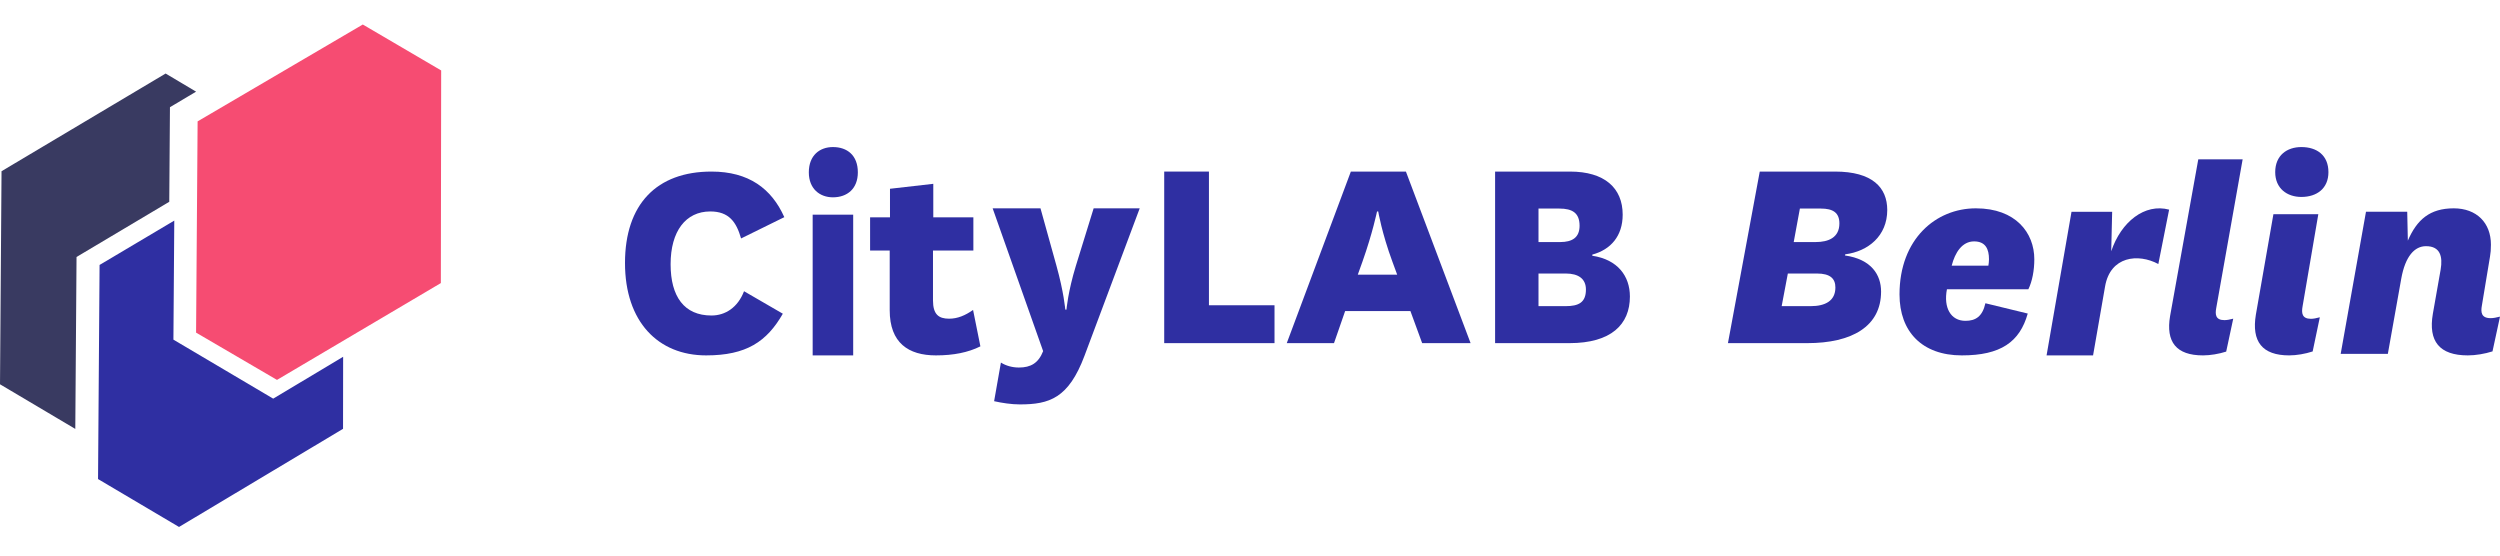
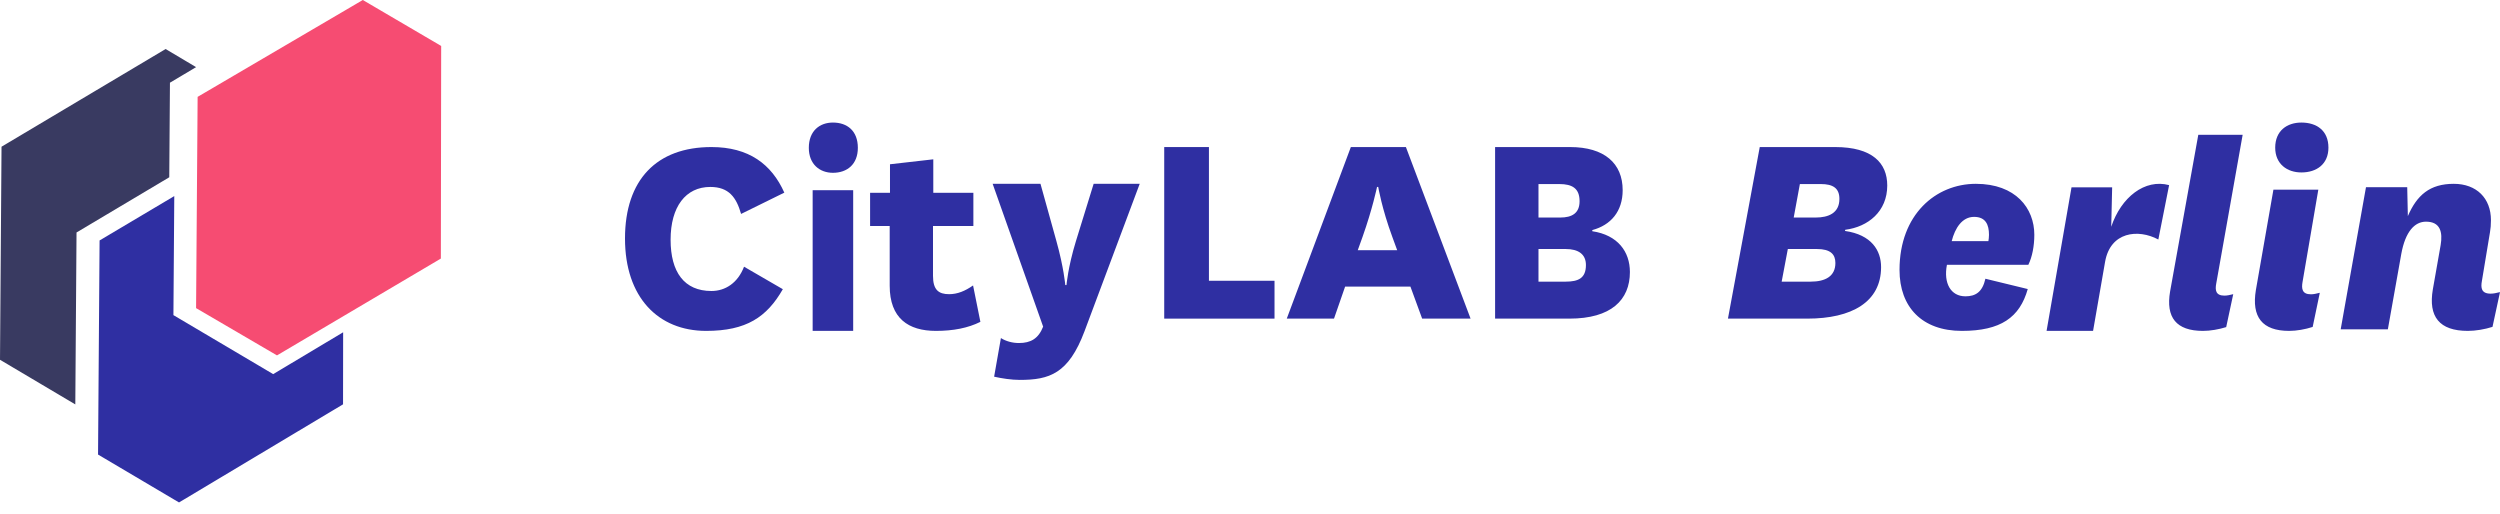
- <svg xmlns="http://www.w3.org/2000/svg" width="180px" height="40px" viewBox="0 0 153 31" version="1.1">
-   <g id="Page-1" stroke="none" stroke-width="1" fill="none" fill-rule="evenodd">
-     <g id="citylab-logo" fill-rule="nonzero">
-       <path d="M47.909,17.699 C46.931,19.406 45.68,20.25 43.215,20.25 C40.28,20.25 38.25,18.194 38.25,14.597 C38.25,11 40.189,9 43.542,9 C45.825,9 47.221,10.046 48,11.79 L45.354,13.093 C45.064,12.083 44.611,11.441 43.469,11.441 C41.965,11.441 41.041,12.652 41.041,14.671 C41.041,16.653 41.874,17.809 43.542,17.809 C44.393,17.809 45.155,17.314 45.535,16.323 L47.909,17.699 Z" id="Fill-1" fill="#2F2FA2" />
-       <path d="M49.735,20.25 L52.215,20.25 L52.215,11.638 L49.735,11.638 L49.735,20.25 Z M50.975,7.5 C51.846,7.5 52.5,8.003 52.5,9.048 C52.5,10.054 51.846,10.576 50.975,10.576 C50.171,10.576 49.5,10.054 49.5,9.048 C49.5,8.003 50.171,7.5 50.975,7.5 L50.975,7.5 Z" id="Fill-3" fill="#2F2FA2" />
-       <path d="M60,19.697 C59.248,20.072 58.353,20.25 57.279,20.25 C55.595,20.25 54.45,19.483 54.45,17.487 L54.45,13.833 L53.25,13.833 L53.25,11.8 L54.467,11.8 L54.467,10.053 L57.117,9.75 L57.117,11.8 L59.57,11.8 L59.57,13.833 L57.099,13.833 L57.099,16.881 C57.099,17.737 57.44,18.004 58.084,18.004 C58.603,18.004 59.069,17.808 59.552,17.469 L60,19.697 Z" id="Fill-5" fill="#2F2FA2" />
-       <path d="M64.654,14.76 C65.105,16.372 65.196,17.447 65.196,17.447 L65.268,17.447 C65.268,17.447 65.358,16.354 65.846,14.76 L66.931,11.25 L69.75,11.25 L66.37,20.277 C65.395,22.874 64.22,23.25 62.412,23.25 C61.906,23.25 61.31,23.16 60.84,23.053 L61.256,20.689 C61.563,20.886 61.961,20.993 62.358,20.993 C63.081,20.993 63.551,20.724 63.84,19.99 L60.75,11.25 L63.678,11.25 L64.654,14.76 Z" id="Fill-6" fill="#2F2FA2" />
-       <polygon id="Fill-7" fill="#2F2FA2" points="73.987 9 73.987 17.182 78 17.182 78 19.5 71.25 19.5 71.25 9" />
-       <path d="M83.096,15.311 L85.508,15.311 L85.213,14.509 C84.568,12.762 84.347,11.442 84.347,11.442 L84.274,11.442 C84.274,11.442 83.998,12.779 83.39,14.491 L83.096,15.311 Z M86.318,17.539 L82.322,17.539 L81.641,19.5 L78.75,19.5 L82.672,9 L86.042,9 L90,19.5 L87.036,19.5 L86.318,17.539 Z" id="Fill-8" fill="#2F2FA2" />
-       <path d="M94.156,17.236 L95.82,17.236 C96.599,17.236 97.059,17.022 97.059,16.22 C97.059,15.56 96.599,15.239 95.82,15.239 L94.156,15.239 L94.156,17.236 Z M95.484,13.314 C96.209,13.314 96.67,13.047 96.67,12.316 C96.67,11.531 96.227,11.264 95.43,11.264 L94.156,11.264 L94.156,13.314 L95.484,13.314 Z M97.449,14.152 C99.006,14.384 99.75,15.4 99.75,16.648 C99.75,18.359 98.6,19.5 96.05,19.5 L91.5,19.5 L91.5,9 L96.085,9 C98.192,9 99.308,9.999 99.308,11.638 C99.308,12.94 98.582,13.777 97.449,14.081 L97.449,14.152 Z" id="Fill-9" fill="#2F2FA2" />
-       <path d="M111.116,13.314 C111.891,13.314 112.571,13.047 112.571,12.173 C112.571,11.513 112.174,11.264 111.438,11.264 L110.153,11.264 L109.775,13.314 L111.116,13.314 Z M109.038,17.236 L110.814,17.236 C111.702,17.236 112.326,16.915 112.326,16.095 C112.326,15.56 112.023,15.239 111.192,15.239 L109.416,15.239 L109.038,17.236 Z M112.911,14.134 C114.536,14.366 115.122,15.329 115.122,16.344 C115.122,18.484 113.327,19.5 110.606,19.5 L105.75,19.5 L107.697,9 L112.307,9 C114.593,9 115.5,9.981 115.5,11.353 C115.5,12.939 114.329,13.885 112.931,14.063 L112.911,14.134 Z" id="Fill-10" fill="#2F2FA2" />
-       <path d="M121.689,14.757 C121.707,14.646 121.726,14.516 121.726,14.367 C121.726,13.755 121.525,13.273 120.813,13.273 C120.083,13.273 119.645,13.959 119.444,14.757 L121.689,14.757 Z M121.507,17.059 L124.098,17.689 C123.606,19.434 122.438,20.25 120.065,20.25 C117.637,20.25 116.25,18.802 116.25,16.52 C116.25,13.124 118.477,11.25 120.923,11.25 C123.368,11.25 124.5,12.753 124.5,14.367 C124.5,15.054 124.372,15.722 124.135,16.205 L119.152,16.205 C118.933,17.337 119.389,18.135 120.284,18.135 C120.904,18.135 121.324,17.875 121.507,17.059 L121.507,17.059 Z" id="Fill-11" fill="#2F2FA2" />
-       <path d="M132.09,14.658 C130.847,13.992 129.151,14.183 128.831,16.027 L128.096,20.25 L125.25,20.25 L126.776,11.463 L129.264,11.463 L129.207,13.878 C129.81,12.071 131.261,10.93 132.75,11.33 L132.09,14.658 Z" id="Fill-12" fill="#2F2FA2" />
-       <path d="M135.632,17.361 C135.56,17.754 135.596,18.092 136.135,18.092 C136.297,18.092 136.459,18.057 136.674,18.003 L136.243,20.018 C135.794,20.161 135.272,20.25 134.823,20.25 C133.187,20.25 132.54,19.43 132.809,17.843 L134.535,8.25 L137.25,8.25 L135.632,17.361 Z" id="Fill-13" fill="#2F2FA2" />
-       <path d="M140.844,7.5 C141.79,7.5 142.5,8 142.5,9.036 C142.5,10.035 141.79,10.553 140.844,10.553 C139.97,10.553 139.243,10.035 139.243,9.036 C139.243,8 139.97,7.5 140.844,7.5 L140.844,7.5 Z M140.917,17.252 C140.844,17.659 140.88,18.011 141.427,18.011 C141.59,18.011 141.754,17.974 141.973,17.918 L141.535,20.009 C141.081,20.157 140.553,20.25 140.098,20.25 C138.442,20.25 137.787,19.399 138.06,17.752 L139.133,11.608 L141.881,11.608 L140.917,17.252 Z" id="Fill-14" fill="#2F2FA2" />
-       <path d="M151.891,17.2 C151.815,17.614 151.853,17.971 152.427,17.971 C152.598,17.971 152.771,17.934 153,17.878 L152.541,20.005 C152.063,20.156 151.509,20.25 151.031,20.25 C149.291,20.25 148.603,19.384 148.89,17.708 L149.368,14.997 C149.502,14.206 149.349,13.566 148.469,13.566 C147.781,13.566 147.207,14.169 146.959,15.543 L146.136,20.156 L143.25,20.156 L144.799,11.457 L147.322,11.457 L147.36,13.227 C147.915,11.947 148.698,11.25 150.17,11.25 C151.566,11.25 152.445,12.135 152.445,13.472 C152.445,13.773 152.427,13.98 152.388,14.206 L151.891,17.2 Z" id="Fill-15" fill="#2F2FA2" />
-       <polygon id="Fill-16" fill="#F64C72" points="16.952 21.75 12 18.857 12.094 5.928 22.203 0 27 2.812 26.98 15.824" />
-       <polygon id="Fill-17" fill="#393A61" points="12 4.109 10.401 5.061 10.359 10.849 4.684 14.227 4.608 24.75 0 22.018 0.094 8.978 10.136 3" />
-       <polygon id="Fill-18" fill="#2F2FA2" points="10.666 12 10.613 19.286 16.719 22.897 21 20.335 20.994 24.744 10.956 30.75 6 27.818 6.094 14.715" />
-     </g>
+ <svg xmlns="http://www.w3.org/2000/svg" width="180" height="37" viewBox="0 0 180 37">
+   <g fill="none">
+     <path fill="#2F2FA2" d="M56.364 20.822C55.213 22.83 53.741 23.824 50.842 23.824 47.388 23.824 45 21.405 45 17.173 45 12.942 47.281 10.588 51.225 10.588 53.912 10.588 55.554 11.819 56.471 13.87L53.358 15.403C53.017 14.216 52.483 13.46 51.14 13.46 49.371 13.46 48.283 14.885 48.283 17.26 48.283 19.592 49.264 20.952 51.225 20.952 52.228 20.952 53.123 20.369 53.571 19.203L56.364 20.822zM58.511 23.824L61.429 23.824 61.429 13.692 58.511 13.692 58.511 23.824zM59.971 8.824C60.996 8.824 61.765 9.416 61.765 10.644 61.765 11.828 60.996 12.442 59.971 12.442 59.024 12.442 58.235 11.828 58.235 10.644 58.235 9.416 59.024 8.824 59.971 8.824L59.971 8.824zM70.588 23.173C69.703 23.614 68.65 23.824 67.386 23.824 65.406 23.824 64.058 22.922 64.058 20.573L64.058 16.274 62.647 16.274 62.647 13.882 64.079 13.882 64.079 11.827 67.197 11.471 67.197 13.882 70.083 13.882 70.083 16.274 67.176 16.274 67.176 19.86C67.176 20.867 67.576 21.181 68.334 21.181 68.945 21.181 69.493 20.95 70.061 20.552L70.588 23.173zM76.063 17.365C76.594 19.262 76.701 20.526 76.701 20.526L76.786 20.526C76.786 20.526 76.892 19.24 77.466 17.365L78.742 13.235 82.059 13.235 78.083 23.855C76.935 26.91 75.553 27.353 73.426 27.353 72.831 27.353 72.129 27.247 71.577 27.121L72.066 24.34C72.427 24.571 72.895 24.698 73.363 24.698 74.213 24.698 74.766 24.382 75.106 23.518L71.471 13.235 74.915 13.235 76.063 17.365z" />
+     <polygon fill="#2F2FA2" points="87.043 10.588 87.043 20.215 91.765 20.215 91.765 22.941 83.824 22.941 83.824 10.588" />
+     <path fill="#2F2FA2" d="M97.759 18.013L100.597 18.013 100.251 17.069C99.492 15.014 99.232 13.461 99.232 13.461L99.146 13.461C99.146 13.461 98.821 15.034 98.106 17.048L97.759 18.013zM101.55 20.634L96.849 20.634 96.048 22.941 92.647 22.941 97.261 10.588 101.225 10.588 105.882 22.941 102.395 22.941 101.55 20.634zM110.771 20.278L112.729 20.278C113.646 20.278 114.187 20.026 114.187 19.082 114.187 18.306 113.646 17.929 112.729 17.929L110.771 17.929 110.771 20.278zM112.334 15.663C113.187 15.663 113.729 15.349 113.729 14.489 113.729 13.566 113.208 13.252 112.271 13.252L110.771 13.252 110.771 15.663 112.334 15.663zM114.646 16.649C116.478 16.922 117.353 18.118 117.353 19.586 117.353 21.599 115.999 22.941 113 22.941L107.647 22.941 107.647 10.588 113.042 10.588C115.52 10.588 116.832 11.763 116.832 13.692 116.832 15.223 115.978 16.209 114.646 16.565L114.646 16.649zM130.725 15.663C131.637 15.663 132.437 15.349 132.437 14.321 132.437 13.545 131.97 13.252 131.103 13.252L129.591 13.252 129.147 15.663 130.725 15.663zM128.28 20.278L130.37 20.278C131.414 20.278 132.148 19.9 132.148 18.935 132.148 18.306 131.792 17.929 130.814 17.929L128.724 17.929 128.28 20.278zM132.837 16.628C134.749 16.901 135.438 18.034 135.438 19.229 135.438 21.746 133.326 22.941 130.125 22.941L124.412 22.941 126.702 10.588 132.126 10.588C134.815 10.588 135.882 11.742 135.882 13.357 135.882 15.223 134.504 16.335 132.859 16.544L132.837 16.628zM143.164 17.362C143.185 17.231 143.207 17.078 143.207 16.903 143.207 16.182 142.97 15.615 142.133 15.615 141.274 15.615 140.759 16.423 140.522 17.362L143.164 17.362zM142.949 20.069L145.998 20.811C145.418 22.863 144.044 23.824 141.252 23.824 138.397 23.824 136.765 22.12 136.765 19.435 136.765 15.44 139.384 13.235 142.262 13.235 145.139 13.235 146.471 15.004 146.471 16.903 146.471 17.711 146.32 18.496 146.041 19.064L140.179 19.064C139.921 20.396 140.458 21.335 141.51 21.335 142.24 21.335 142.734 21.029 142.949 20.069L142.949 20.069zM155.4 17.245C153.937 16.461 151.942 16.686 151.565 18.856L150.701 23.824 147.353 23.824 149.149 13.486 152.075 13.486 152.009 16.328C152.718 14.201 154.425 12.859 156.176 13.329L155.4 17.245zM159.567 20.425C159.482 20.887 159.525 21.285 160.159 21.285 160.349 21.285 160.54 21.243 160.793 21.18L160.286 23.551C159.757 23.718 159.143 23.824 158.615 23.824 156.69 23.824 155.929 22.859 156.246 20.991L158.277 9.706 161.471 9.706 159.567 20.425zM165.699 8.824C166.812 8.824 167.647 9.411 167.647 10.63 167.647 11.806 166.812 12.416 165.699 12.416 164.671 12.416 163.815 11.806 163.815 10.63 163.815 9.411 164.671 8.824 165.699 8.824L165.699 8.824zM165.784 20.297C165.699 20.776 165.742 21.189 166.384 21.189 166.577 21.189 166.77 21.146 167.026 21.08L166.512 23.54C165.977 23.714 165.356 23.824 164.821 23.824 162.873 23.824 162.103 22.822 162.423 20.884L163.686 13.656 166.919 13.656 165.784 20.297zM178.696 20.235C178.606 20.722 178.651 21.143 179.325 21.143 179.528 21.143 179.73 21.099 180 21.032L179.46 23.535C178.898 23.713 178.245 23.824 177.683 23.824 175.637 23.824 174.827 22.805 175.165 20.833L175.727 17.643C175.884 16.713 175.704 15.96 174.67 15.96 173.86 15.96 173.185 16.669 172.892 18.286L171.925 23.713 168.529 23.713 170.351 13.479 173.32 13.479 173.365 15.561C174.017 14.055 174.939 13.235 176.671 13.235 178.313 13.235 179.348 14.276 179.348 15.849 179.348 16.203 179.325 16.447 179.28 16.713L178.696 20.235z" />
+     <polygon fill="#F64C72" points="19.943 25.588 14.118 22.185 14.229 6.974 26.121 0 31.765 3.309 31.742 18.616" />
+     <polygon fill="#393A61" points="14.118 4.834 12.236 5.954 12.187 12.763 5.51 16.738 5.422 29.118 0 25.903 .11 10.563 11.925 3.529" />
+     <polygon fill="#2F2FA2" points="12.548 14.118 12.486 22.689 19.669 26.937 24.706 23.924 24.699 29.111 12.889 36.176 7.059 32.728 7.17 17.312" />
  </g>
</svg>
